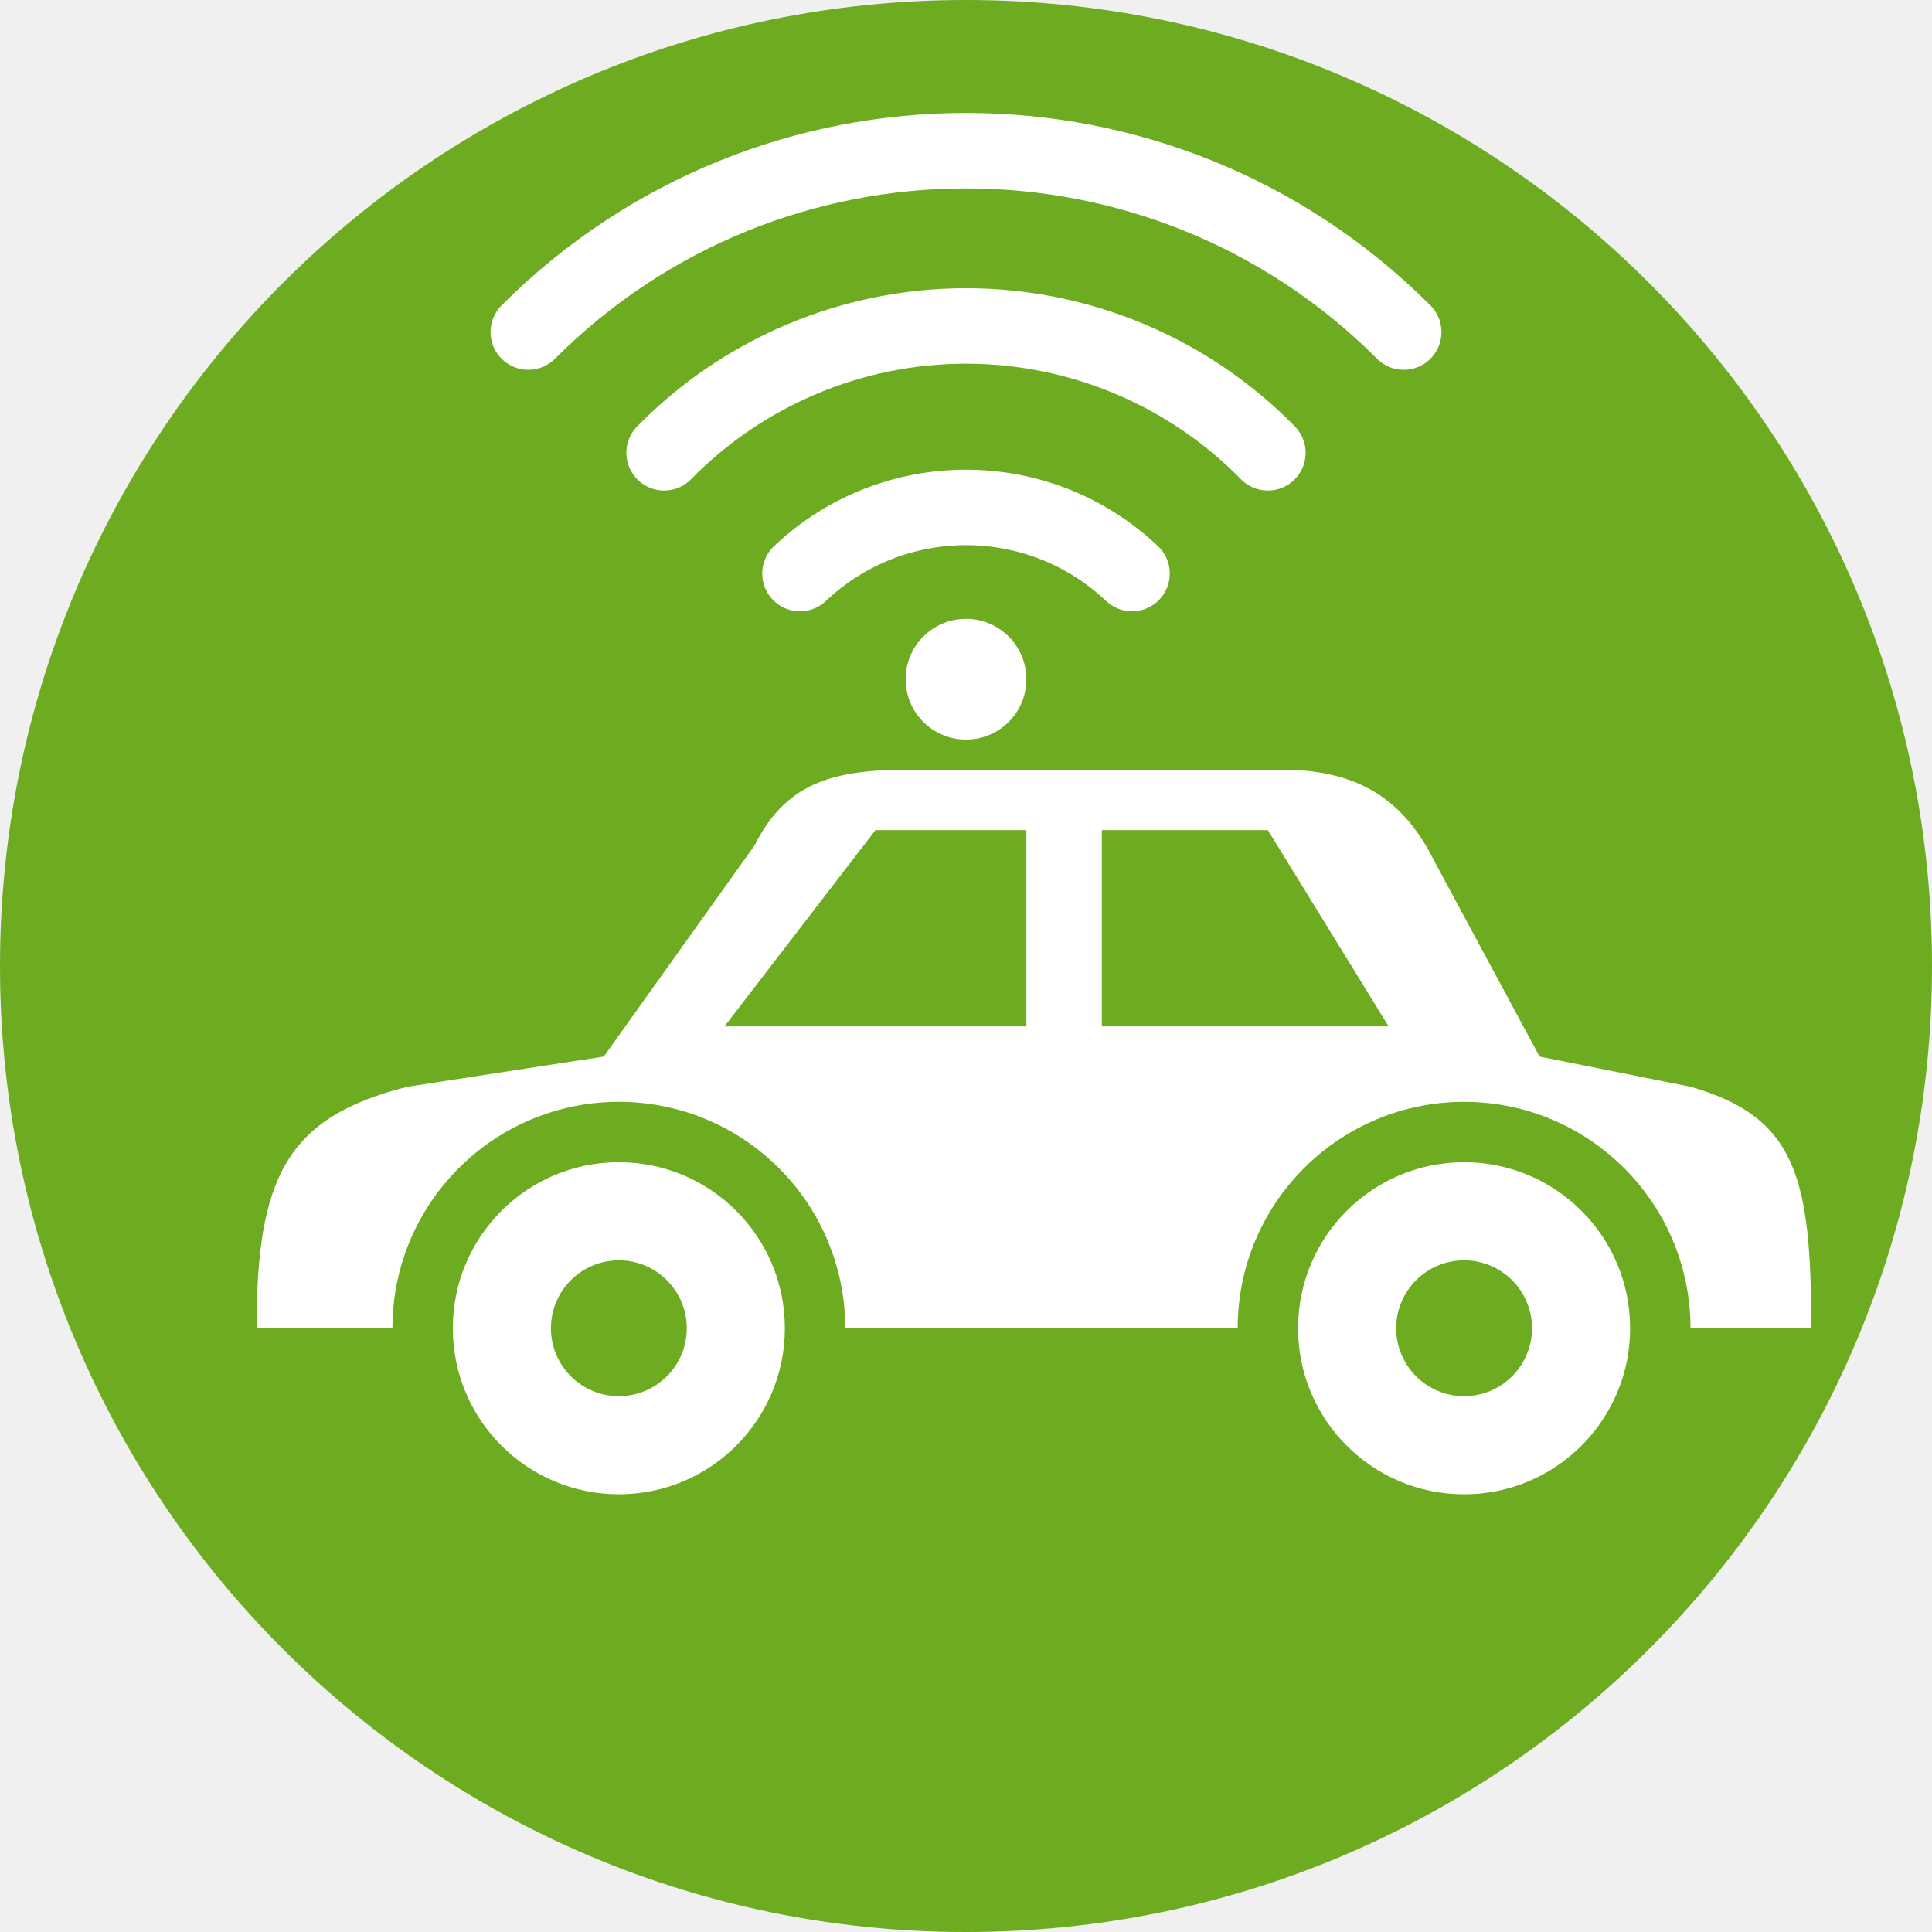
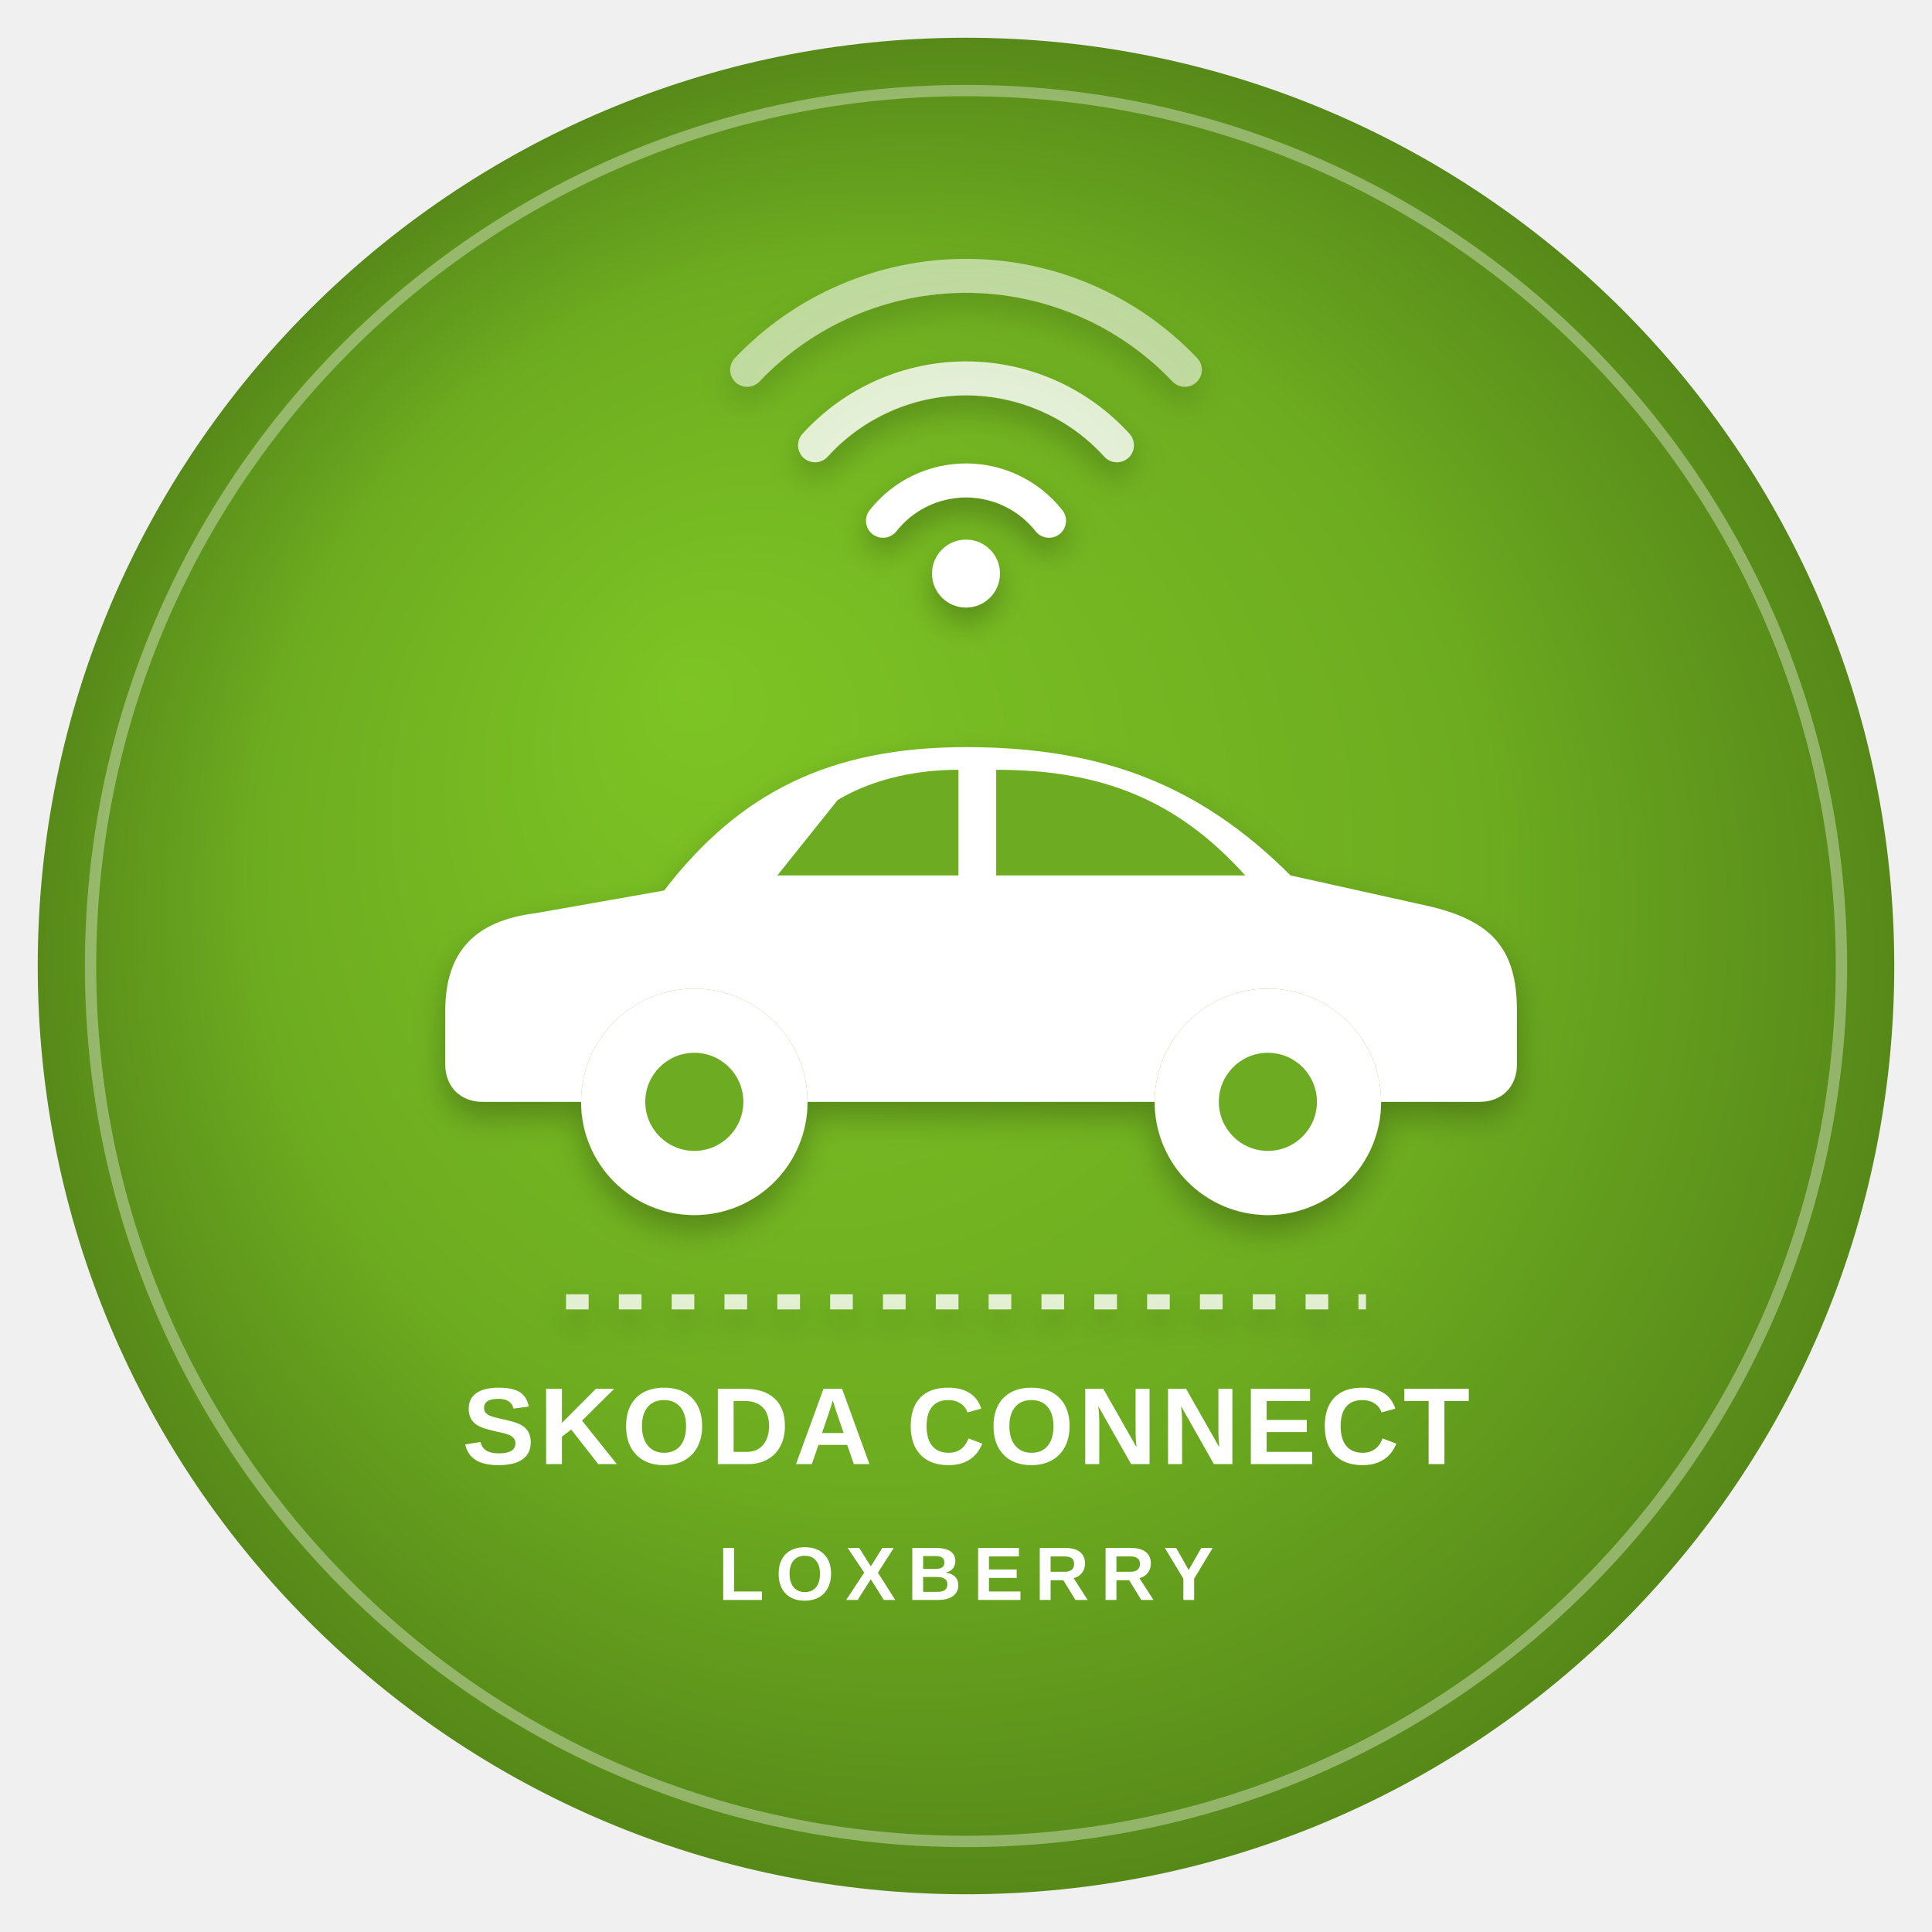
- <svg xmlns="http://www.w3.org/2000/svg" viewBox="0 0 128 128" width="128" height="128">
-   <circle cx="64" cy="64" r="64" fill="#6dac20" />
-   <g fill="none" stroke="#ffffff" stroke-width="5" stroke-linecap="round">
-     <path d="M 53 38 A 16 16 0 0 1 75 38" />
-     <path d="M 44 30 A 28 28 0 0 1 84 30" />
-     <path d="M 35 22 A 41 41 0 0 1 93 22" />
+ <svg xmlns="http://www.w3.org/2000/svg" width="512" height="512" viewBox="0 0 512 512" version="1.1">
+   <defs>
+     <radialGradient id="bg-grad" cx="50%" cy="50%" r="50%" fx="35%" fy="35%">
+       <stop offset="0%" stop-color="#7dc424" />
+       <stop offset="65%" stop-color="#6dac20" />
+       <stop offset="100%" stop-color="#568819" />
+     </radialGradient>
+     <filter id="shadow" x="-10%" y="-10%" width="120%" height="120%">
+       <feDropShadow dx="0" dy="4" stdDeviation="4" flood-color="#000000" flood-opacity="0.25" />
+     </filter>
+   </defs>
+   <circle cx="256" cy="256" r="246" fill="url(#bg-grad)" />
+   <circle cx="256" cy="256" r="232" fill="none" stroke="#ffffff" stroke-opacity="0.35" stroke-width="3" />
+   <g filter="url(#shadow)" fill="#ffffff">
+     <g transform="translate(256, 152)">
+       <circle cx="0" cy="0" r="9" fill="#ffffff" />
+       <path d="M -22 -14 A 28 28 0 0 1 22 -14" fill="none" stroke="#ffffff" stroke-width="9" stroke-linecap="round" />
+       <path d="M -40 -34 A 54 54 0 0 1 40 -34" fill="none" stroke="#ffffff" stroke-width="9" stroke-linecap="round" opacity="0.8" />
+       <path d="M -58 -54 A 80 80 0 0 1 58 -54" fill="none" stroke="#ffffff" stroke-width="9" stroke-linecap="round" opacity="0.55" />
+     </g>
+     <path d="M 118 268              C 118 252 126 244 142 242              L 176 236              C 196 210 220 198 256 198              C 292 198 318 208 342 232              L 378 240              C 396 244 402 252 402 268              L 402 282              C 402 288 398 292 392 292              L 366 292              A 30 30 0 0 0 306 292              L 214 292              A 30 30 0 0 0 154 292              L 128 292              C 122 292 118 288 118 282              Z" fill="#ffffff" />
+     <path d="M 206 232 L 222 212 C 232 206 244 204 254 204 L 254 232 Z" fill="#6dac20" />
+     <path d="M 264 204 C 292 204 312 212 330 232 L 264 232 Z" fill="#6dac20" />
+     <circle cx="184" cy="292" r="30" fill="#ffffff" />
+     <circle cx="184" cy="292" r="13" fill="#6dac20" />
+     <circle cx="336" cy="292" r="30" fill="#ffffff" />
+     <circle cx="336" cy="292" r="13" fill="#6dac20" />
+     <path d="M 150 345 L 362 345" stroke="#ffffff" stroke-width="4" stroke-dasharray="6 8" opacity="0.8" />
  </g>
-   <circle cx="64" cy="45" r="4" fill="#ffffff" />
-   <path d="M 17 88            C 17 78 19 74 27 72            L 40 70            L 50 56            C 52 52 55 51 60 51            L 85 51            C 90 51 93 53 95 57            L 102 70            L 112 72            C 119 74 120 78 120 88            Z" fill="#ffffff" />
-   <path d="M 58 55 L 68 55 L 68 68 L 48 68 Z" fill="#6dac20" />
-   <path d="M 73 55 L 84 55 L 92 68 L 73 68 Z" fill="#6dac20" />
-   <circle cx="41" cy="88" r="15" fill="#6dac20" />
-   <circle cx="97" cy="88" r="15" fill="#6dac20" />
-   <circle cx="41" cy="88" r="11" fill="#ffffff" />
-   <circle cx="97" cy="88" r="11" fill="#ffffff" />
-   <circle cx="41" cy="88" r="4.5" fill="#6dac20" />
-   <circle cx="97" cy="88" r="4.5" fill="#6dac20" />
+   <text x="256" y="388" text-anchor="middle" fill="#ffffff" font-family="Arial, sans-serif" font-weight="900" font-size="29" letter-spacing="1">SKODA CONNECT</text>
+   <text x="256" y="424" text-anchor="middle" fill="#ffffff" font-family="Arial, sans-serif" font-weight="bold" font-size="20" letter-spacing="3">LOXBERRY</text>
</svg>
